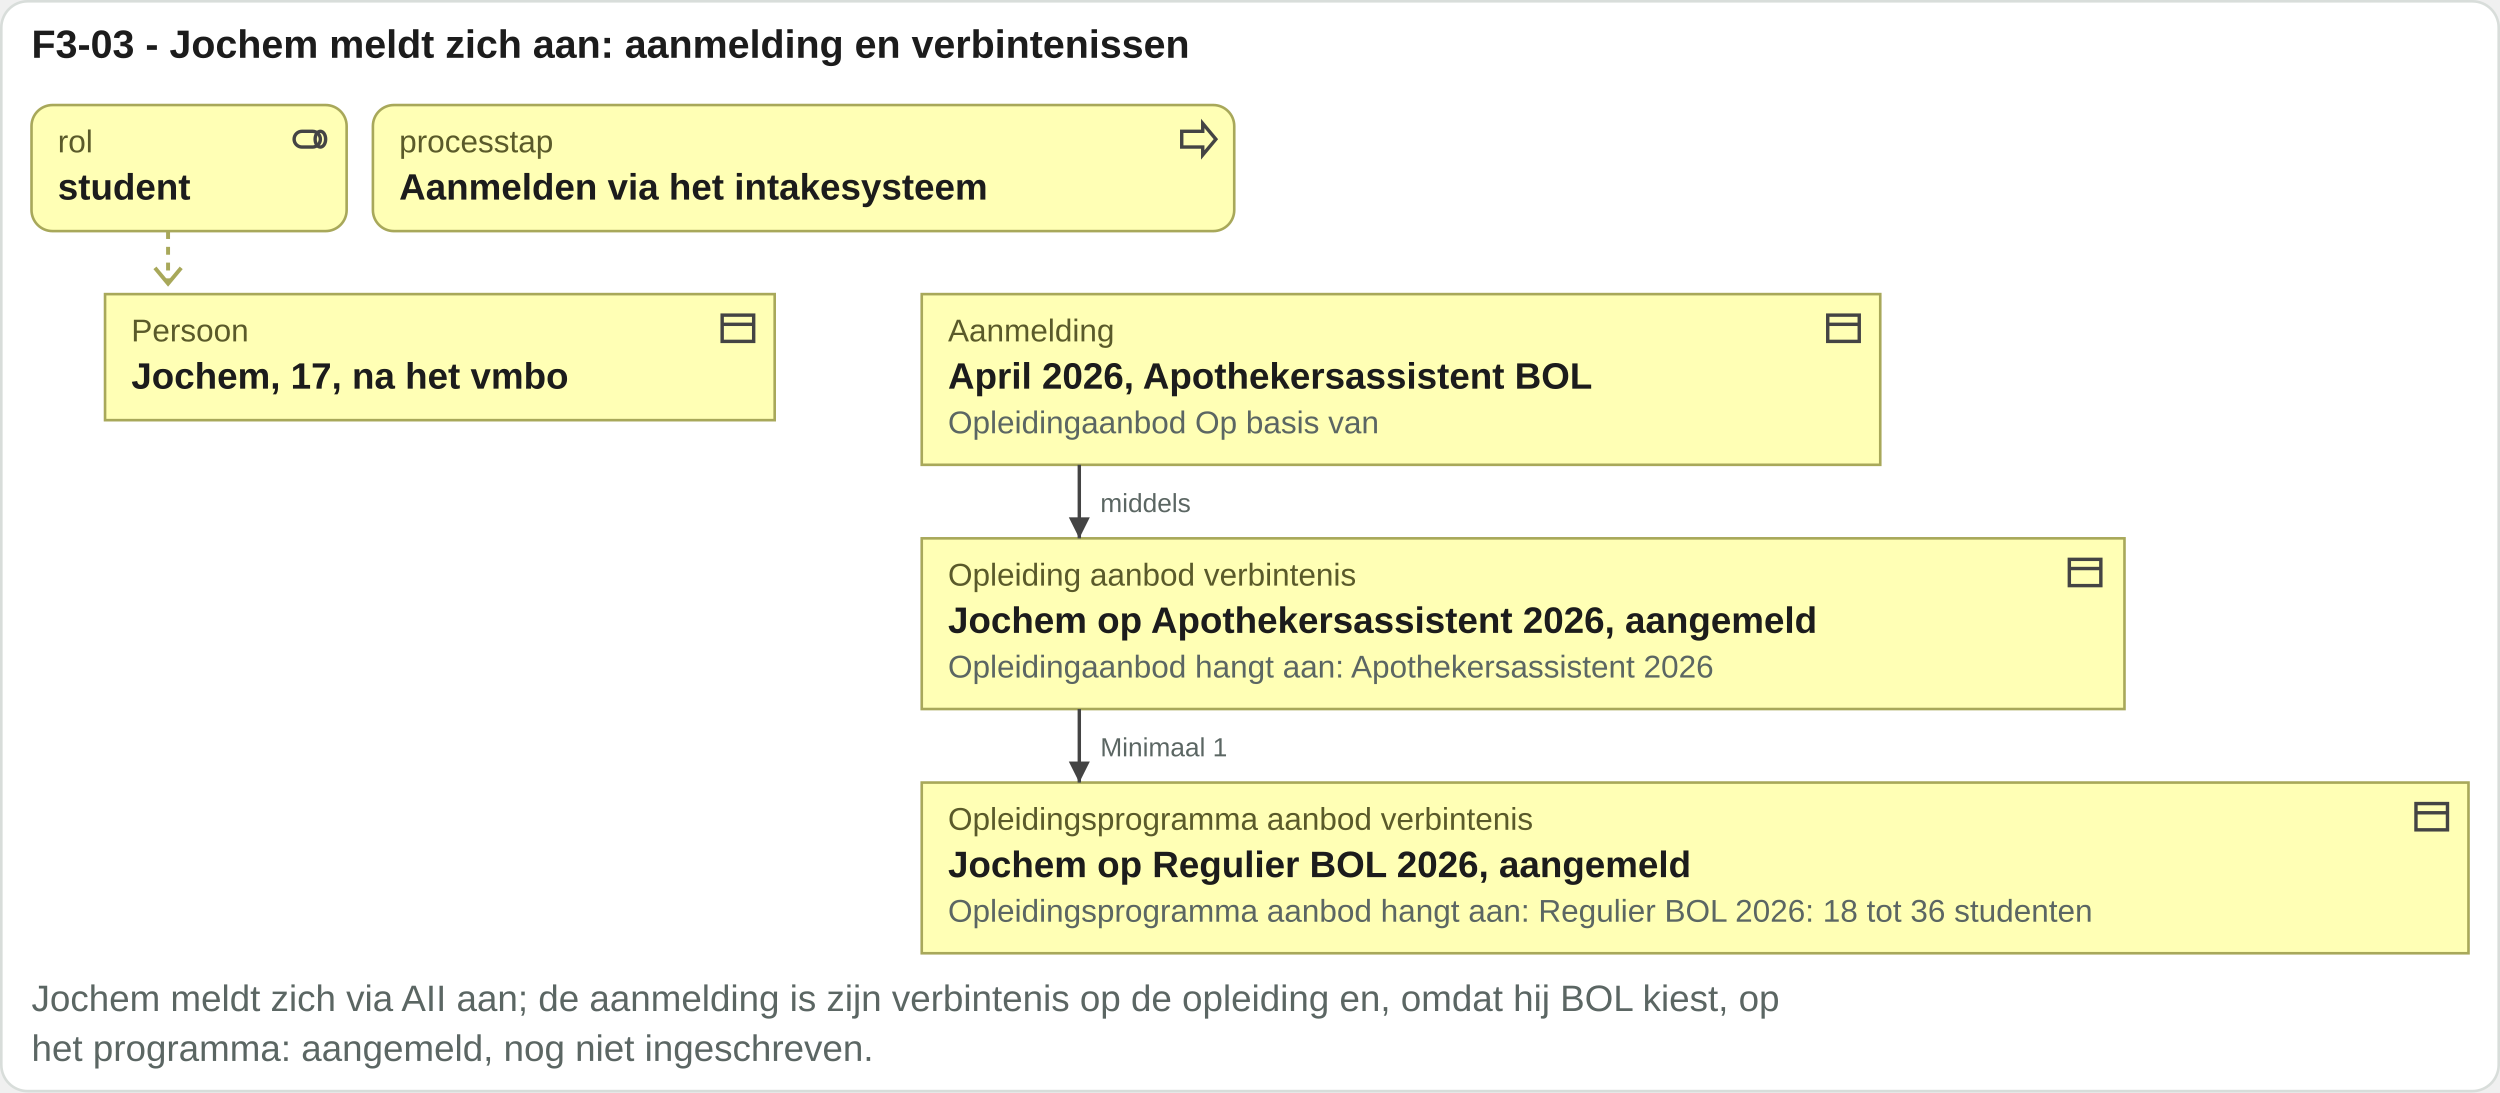
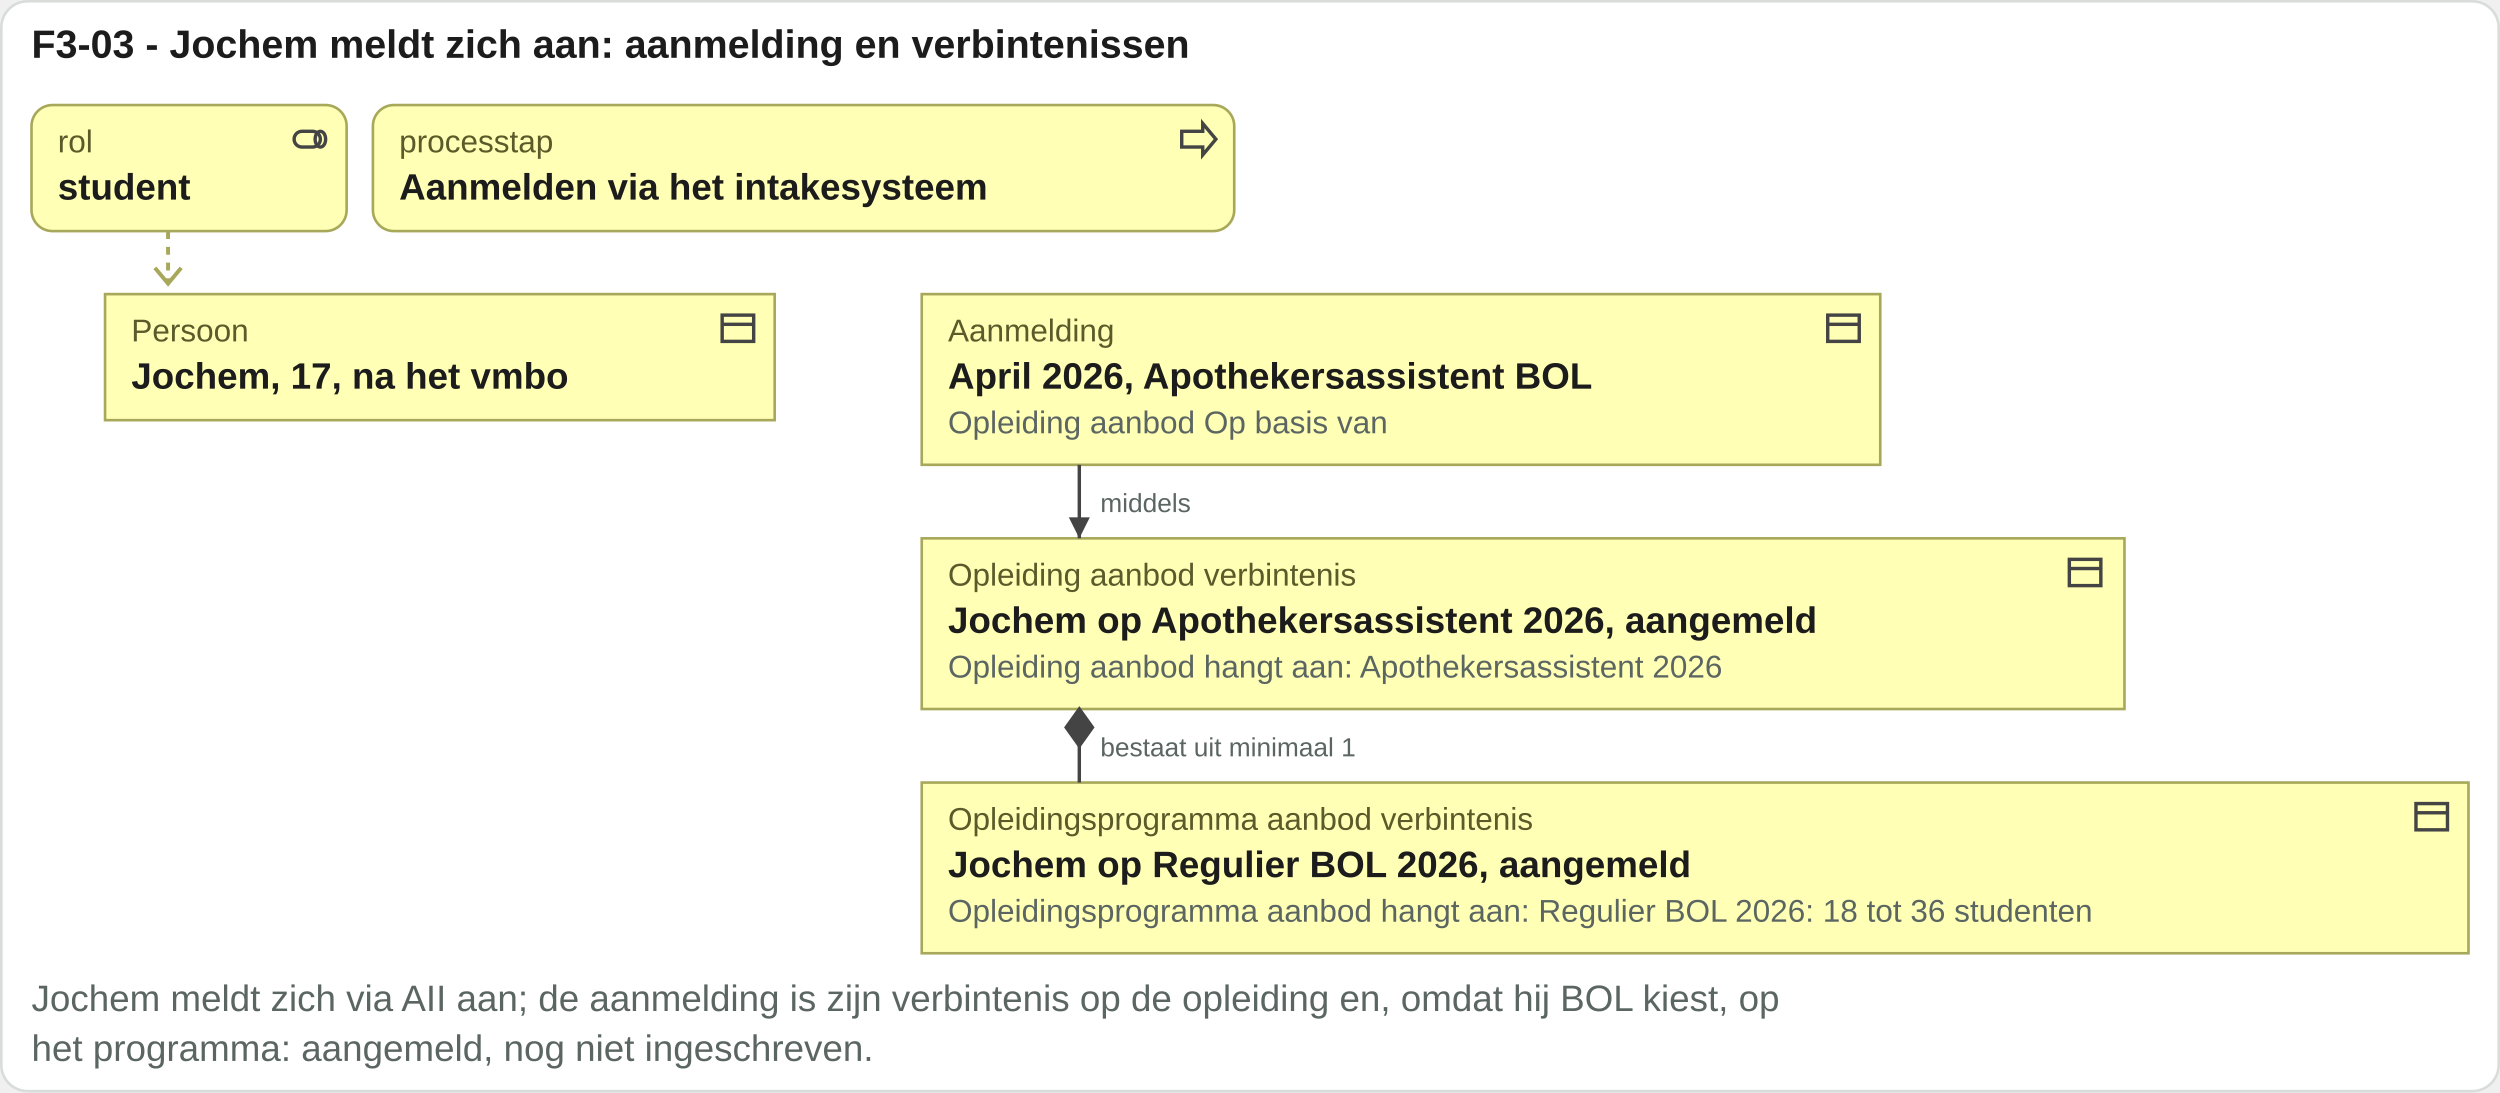
<svg xmlns="http://www.w3.org/2000/svg" viewBox="0 0 952 416" width="952" height="416">
  <rect x="0.5" y="0.5" width="951" height="415" rx="10" fill="#ffffff" stroke="#d8ddda" />
  <text x="12" y="22" font-family="Arial, Helvetica, sans-serif" font-size="15" font-weight="bold" fill="#1c1c1c" text-anchor="start">F3-03 - Jochem meldt zich aan: aanmelding en verbintenissen</text>
  <rect x="12" y="40" width="120" height="48" rx="8" fill="#ffffb5" stroke="#a8a85a" />
  <g transform="translate(110,45)" fill="none" stroke="#444" stroke-width="1.3">
    <rect x="2" y="5" width="10" height="6" rx="3" />
    <ellipse cx="12" cy="8" rx="2" ry="3" />
  </g>
  <text x="22" y="58" font-family="Arial, Helvetica, sans-serif" font-size="12" fill="#5a5a2a" text-anchor="start">rol</text>
  <text x="22" y="76" font-family="Arial, Helvetica, sans-serif" font-size="14" font-weight="bold" fill="#1c1c1c" text-anchor="start">student</text>
  <rect x="142" y="40" width="328" height="48" rx="8" fill="#ffffb5" stroke="#a8a85a" />
  <g transform="translate(448,45)" fill="none" stroke="#444" stroke-width="1.3">
    <path d="M2 5h8V2l5 6-5 6v-3H2z" />
  </g>
  <text x="152" y="58" font-family="Arial, Helvetica, sans-serif" font-size="12" fill="#5a5a2a" text-anchor="start">processtap</text>
  <text x="152" y="76" font-family="Arial, Helvetica, sans-serif" font-size="14" font-weight="bold" fill="#1c1c1c" text-anchor="start">Aanmelden via het intakesysteem</text>
  <path d="M64 88 V108" stroke="#a8a85a" stroke-width="1.5" stroke-dasharray="3 3" />
  <path d="M59 102 l5 6 5 -6" fill="none" stroke="#a8a85a" stroke-width="1.5" />
  <rect x="40" y="112" width="255" height="48" rx="0" fill="#ffffb5" stroke="#a8a85a" />
  <g transform="translate(273,117)" fill="none" stroke="#444" stroke-width="1.3">
    <rect x="2" y="3" width="12" height="10" />
    <path d="M2 6.5h12" />
  </g>
  <text x="50" y="130" font-family="Arial, Helvetica, sans-serif" font-size="12" fill="#5a5a2a" text-anchor="start">Persoon</text>
  <text x="50" y="148" font-family="Arial, Helvetica, sans-serif" font-size="14" font-weight="bold" fill="#1c1c1c" text-anchor="start">Jochem, 17, na het vmbo</text>
  <rect x="351" y="112" width="365" height="65" rx="0" fill="#ffffb5" stroke="#a8a85a" />
  <g transform="translate(694,117)" fill="none" stroke="#444" stroke-width="1.3">
    <rect x="2" y="3" width="12" height="10" />
    <path d="M2 6.5h12" />
  </g>
  <text x="361" y="130" font-family="Arial, Helvetica, sans-serif" font-size="12" fill="#5a5a2a" text-anchor="start">Aanmelding</text>
  <text x="361" y="148" font-family="Arial, Helvetica, sans-serif" font-size="14" font-weight="bold" fill="#1c1c1c" text-anchor="start">April 2026, Apothekersassistent BOL</text>
-   <text x="361" y="165" font-family="Arial, Helvetica, sans-serif" font-size="12" fill="#5b6663" text-anchor="start">Opleidingaanbod Op basis van</text>
+   <text x="361" y="165" font-family="Arial, Helvetica, sans-serif" font-size="12" fill="#5b6663" text-anchor="start">Opleiding aanbod Op basis van</text>
  <rect x="351" y="205" width="458" height="65" rx="0" fill="#ffffb5" stroke="#a8a85a" />
  <g transform="translate(786,210)" fill="none" stroke="#444" stroke-width="1.3">
    <rect x="2" y="3" width="12" height="10" />
    <path d="M2 6.5h12" />
  </g>
  <text x="361" y="223" font-family="Arial, Helvetica, sans-serif" font-size="12" fill="#5a5a2a" text-anchor="start">Opleiding aanbod verbintenis</text>
  <text x="361" y="241" font-family="Arial, Helvetica, sans-serif" font-size="14" font-weight="bold" fill="#1c1c1c" text-anchor="start">Jochem op Apothekersassistent 2026, aangemeld</text>
-   <text x="361" y="258" font-family="Arial, Helvetica, sans-serif" font-size="12" fill="#5b6663" text-anchor="start">Opleidingaanbod hangt aan: Apothekersassistent 2026</text>
+   <text x="361" y="258" font-family="Arial, Helvetica, sans-serif" font-size="12" fill="#5b6663" text-anchor="start">Opleiding aanbod hangt aan: Apothekersassistent 2026</text>
  <rect x="351" y="298" width="589" height="65" rx="0" fill="#ffffb5" stroke="#a8a85a" />
  <g transform="translate(918,303)" fill="none" stroke="#444" stroke-width="1.3">
    <rect x="2" y="3" width="12" height="10" />
    <path d="M2 6.5h12" />
  </g>
  <text x="361" y="316" font-family="Arial, Helvetica, sans-serif" font-size="12" fill="#5a5a2a" text-anchor="start">Opleidingsprogramma aanbod verbintenis</text>
  <text x="361" y="334" font-family="Arial, Helvetica, sans-serif" font-size="14" font-weight="bold" fill="#1c1c1c" text-anchor="start">Jochem op Regulier BOL 2026, aangemeld</text>
  <text x="361" y="351" font-family="Arial, Helvetica, sans-serif" font-size="12" fill="#5b6663" text-anchor="start">Opleidingsprogramma aanbod hangt aan: Regulier BOL 2026: 18 tot 36 studenten</text>
  <path d="M411 177V205" stroke="#444" stroke-width="1.3" fill="none" />
  <path d="M411 205l-4 -8h8z" fill="#444" />
  <text x="419" y="195" font-family="Arial, Helvetica, sans-serif" font-size="10" fill="#5b6663" text-anchor="start">middels</text>
  <path d="M411 270V298" stroke="#444" stroke-width="1.3" fill="none" />
-   <path d="M411 298l-4 -8h8z" fill="#444" />
-   <text x="419" y="288" font-family="Arial, Helvetica, sans-serif" font-size="10" fill="#5b6663" text-anchor="start">Minimaal 1</text>
+   <path d="M411 270l-5 7l5 7l5 -7z" fill="#444" stroke="#444" stroke-width="1.3" />
+   <text x="419" y="288" font-family="Arial, Helvetica, sans-serif" font-size="10" fill="#5b6663" text-anchor="start">bestaat uit minimaal 1</text>
  <text x="12" y="385" font-family="Arial, Helvetica, sans-serif" font-size="14" fill="#5b6663" text-anchor="start">Jochem meldt zich via AII aan; de aanmelding is zijn verbintenis op de opleiding en, omdat hij BOL kiest, op</text>
  <text x="12" y="404" font-family="Arial, Helvetica, sans-serif" font-size="14" fill="#5b6663" text-anchor="start">het programma: aangemeld, nog niet ingeschreven.</text>
</svg>
